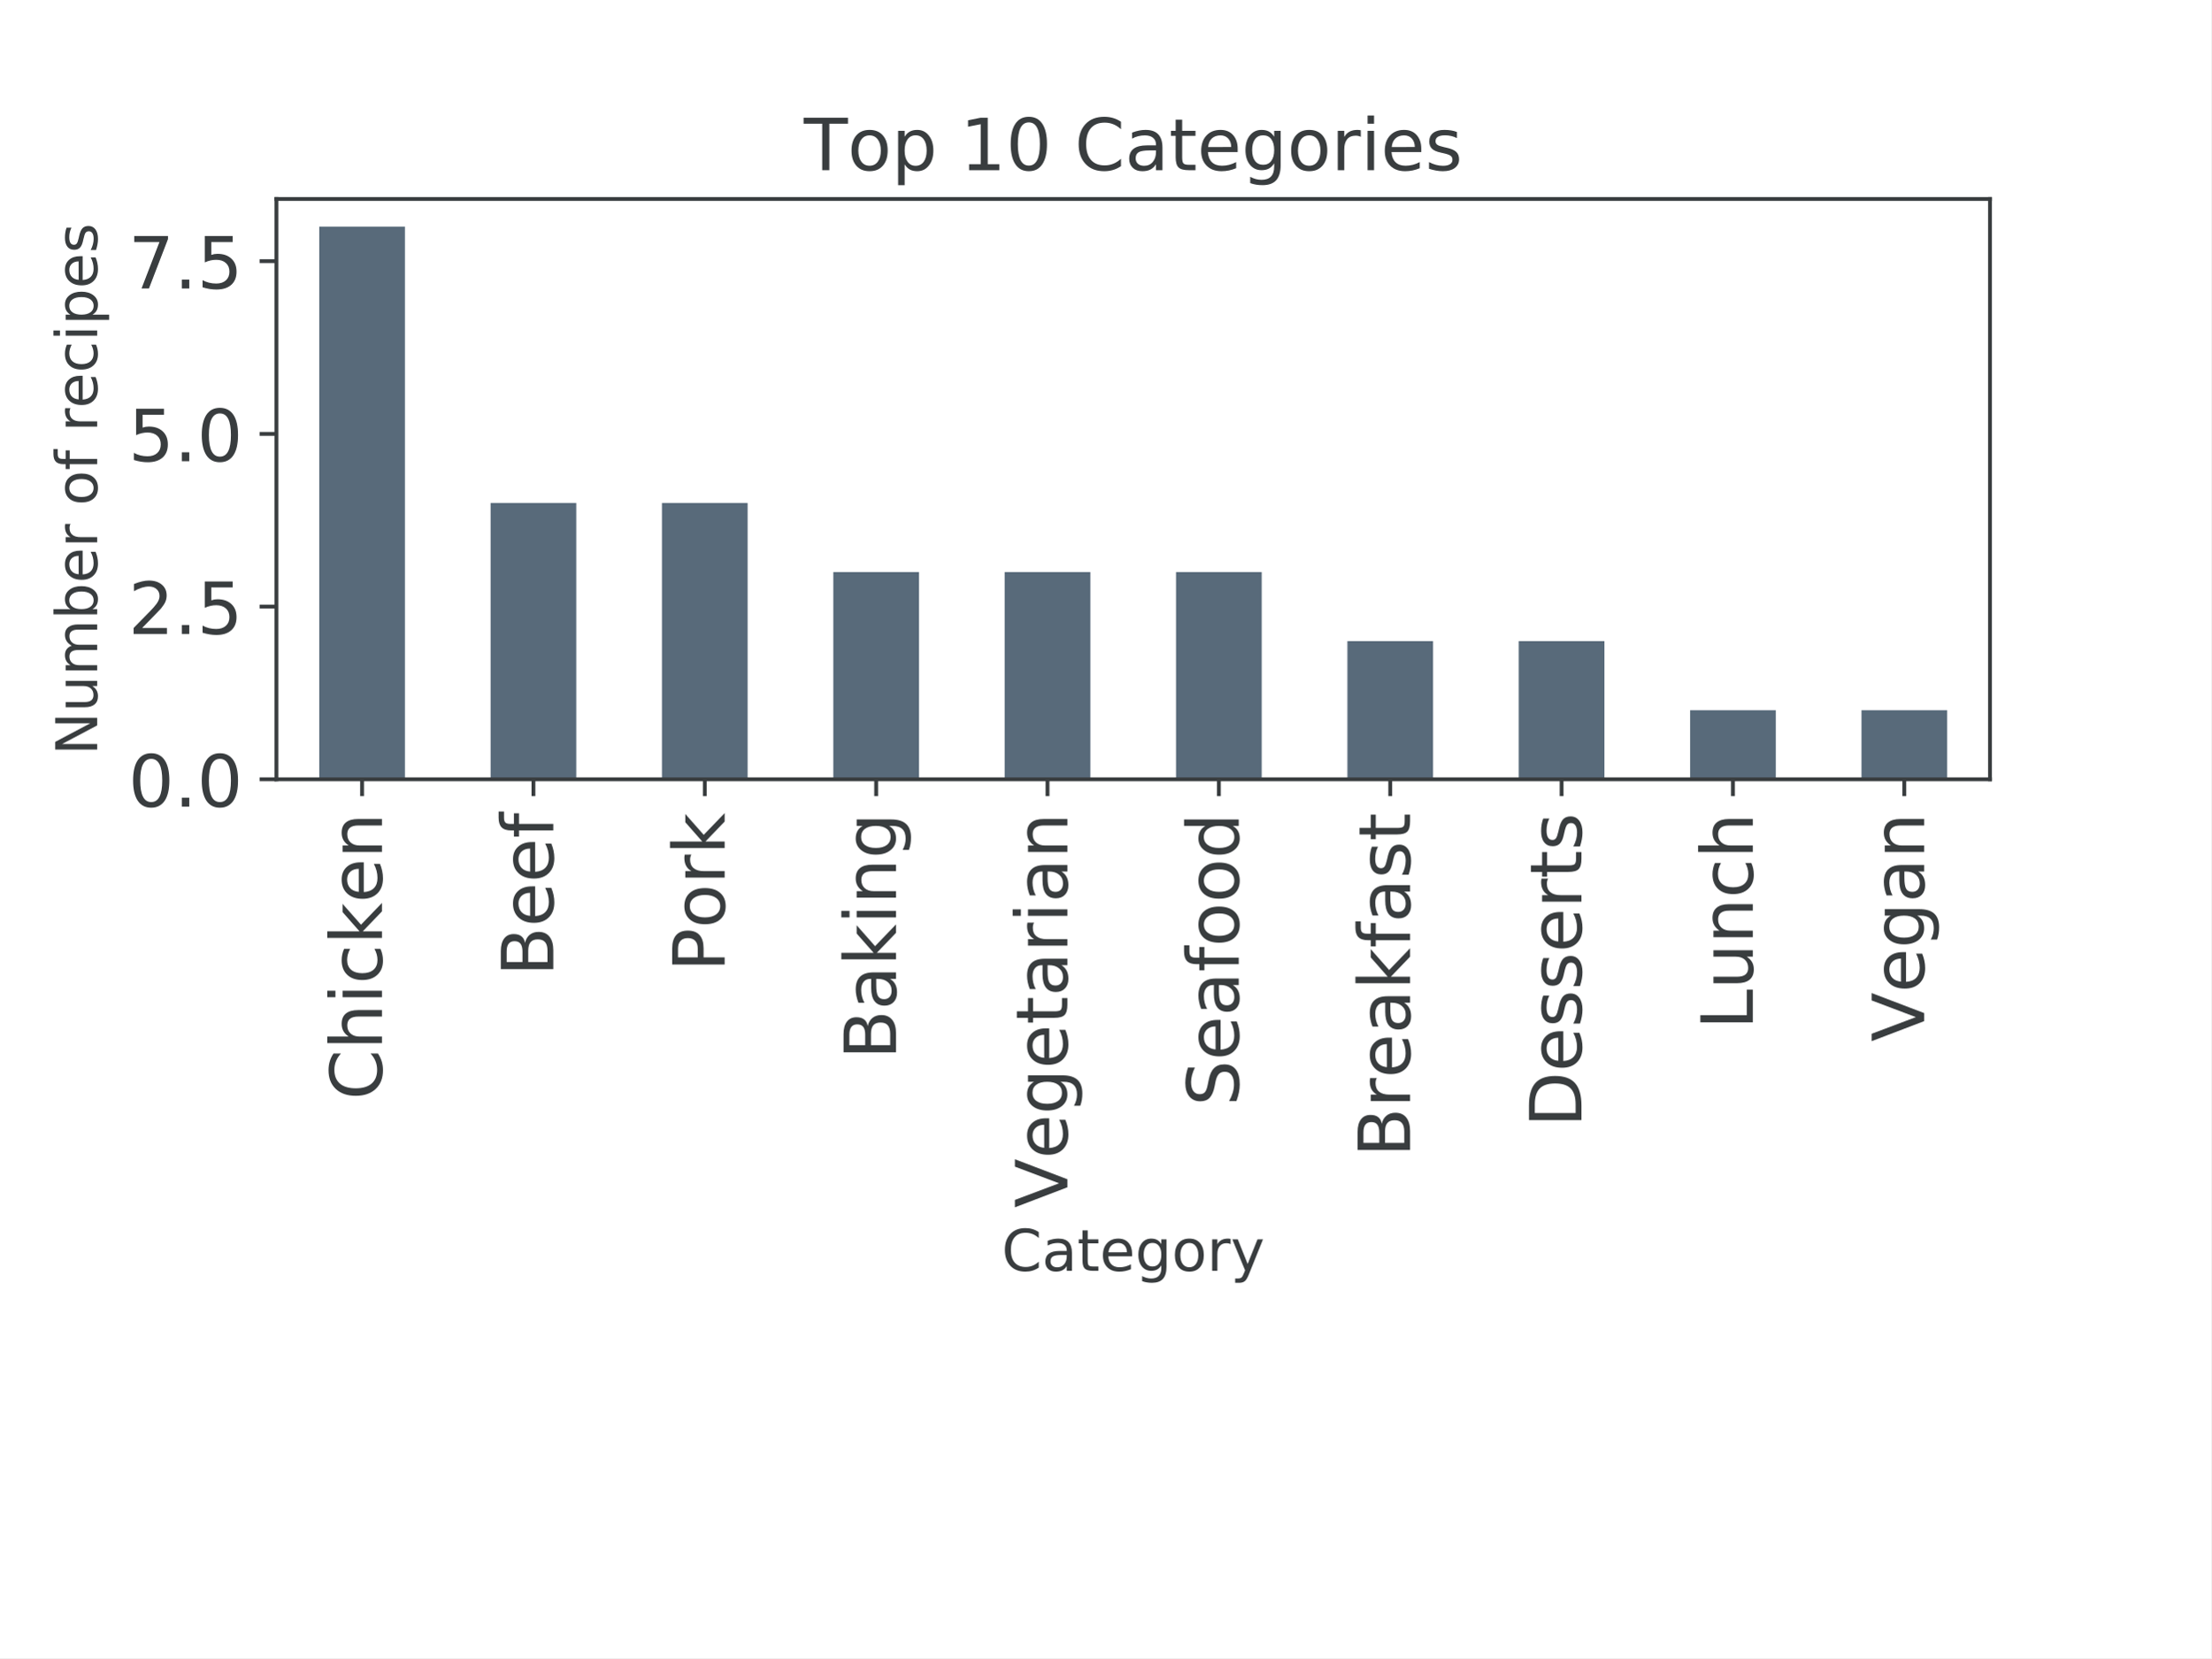
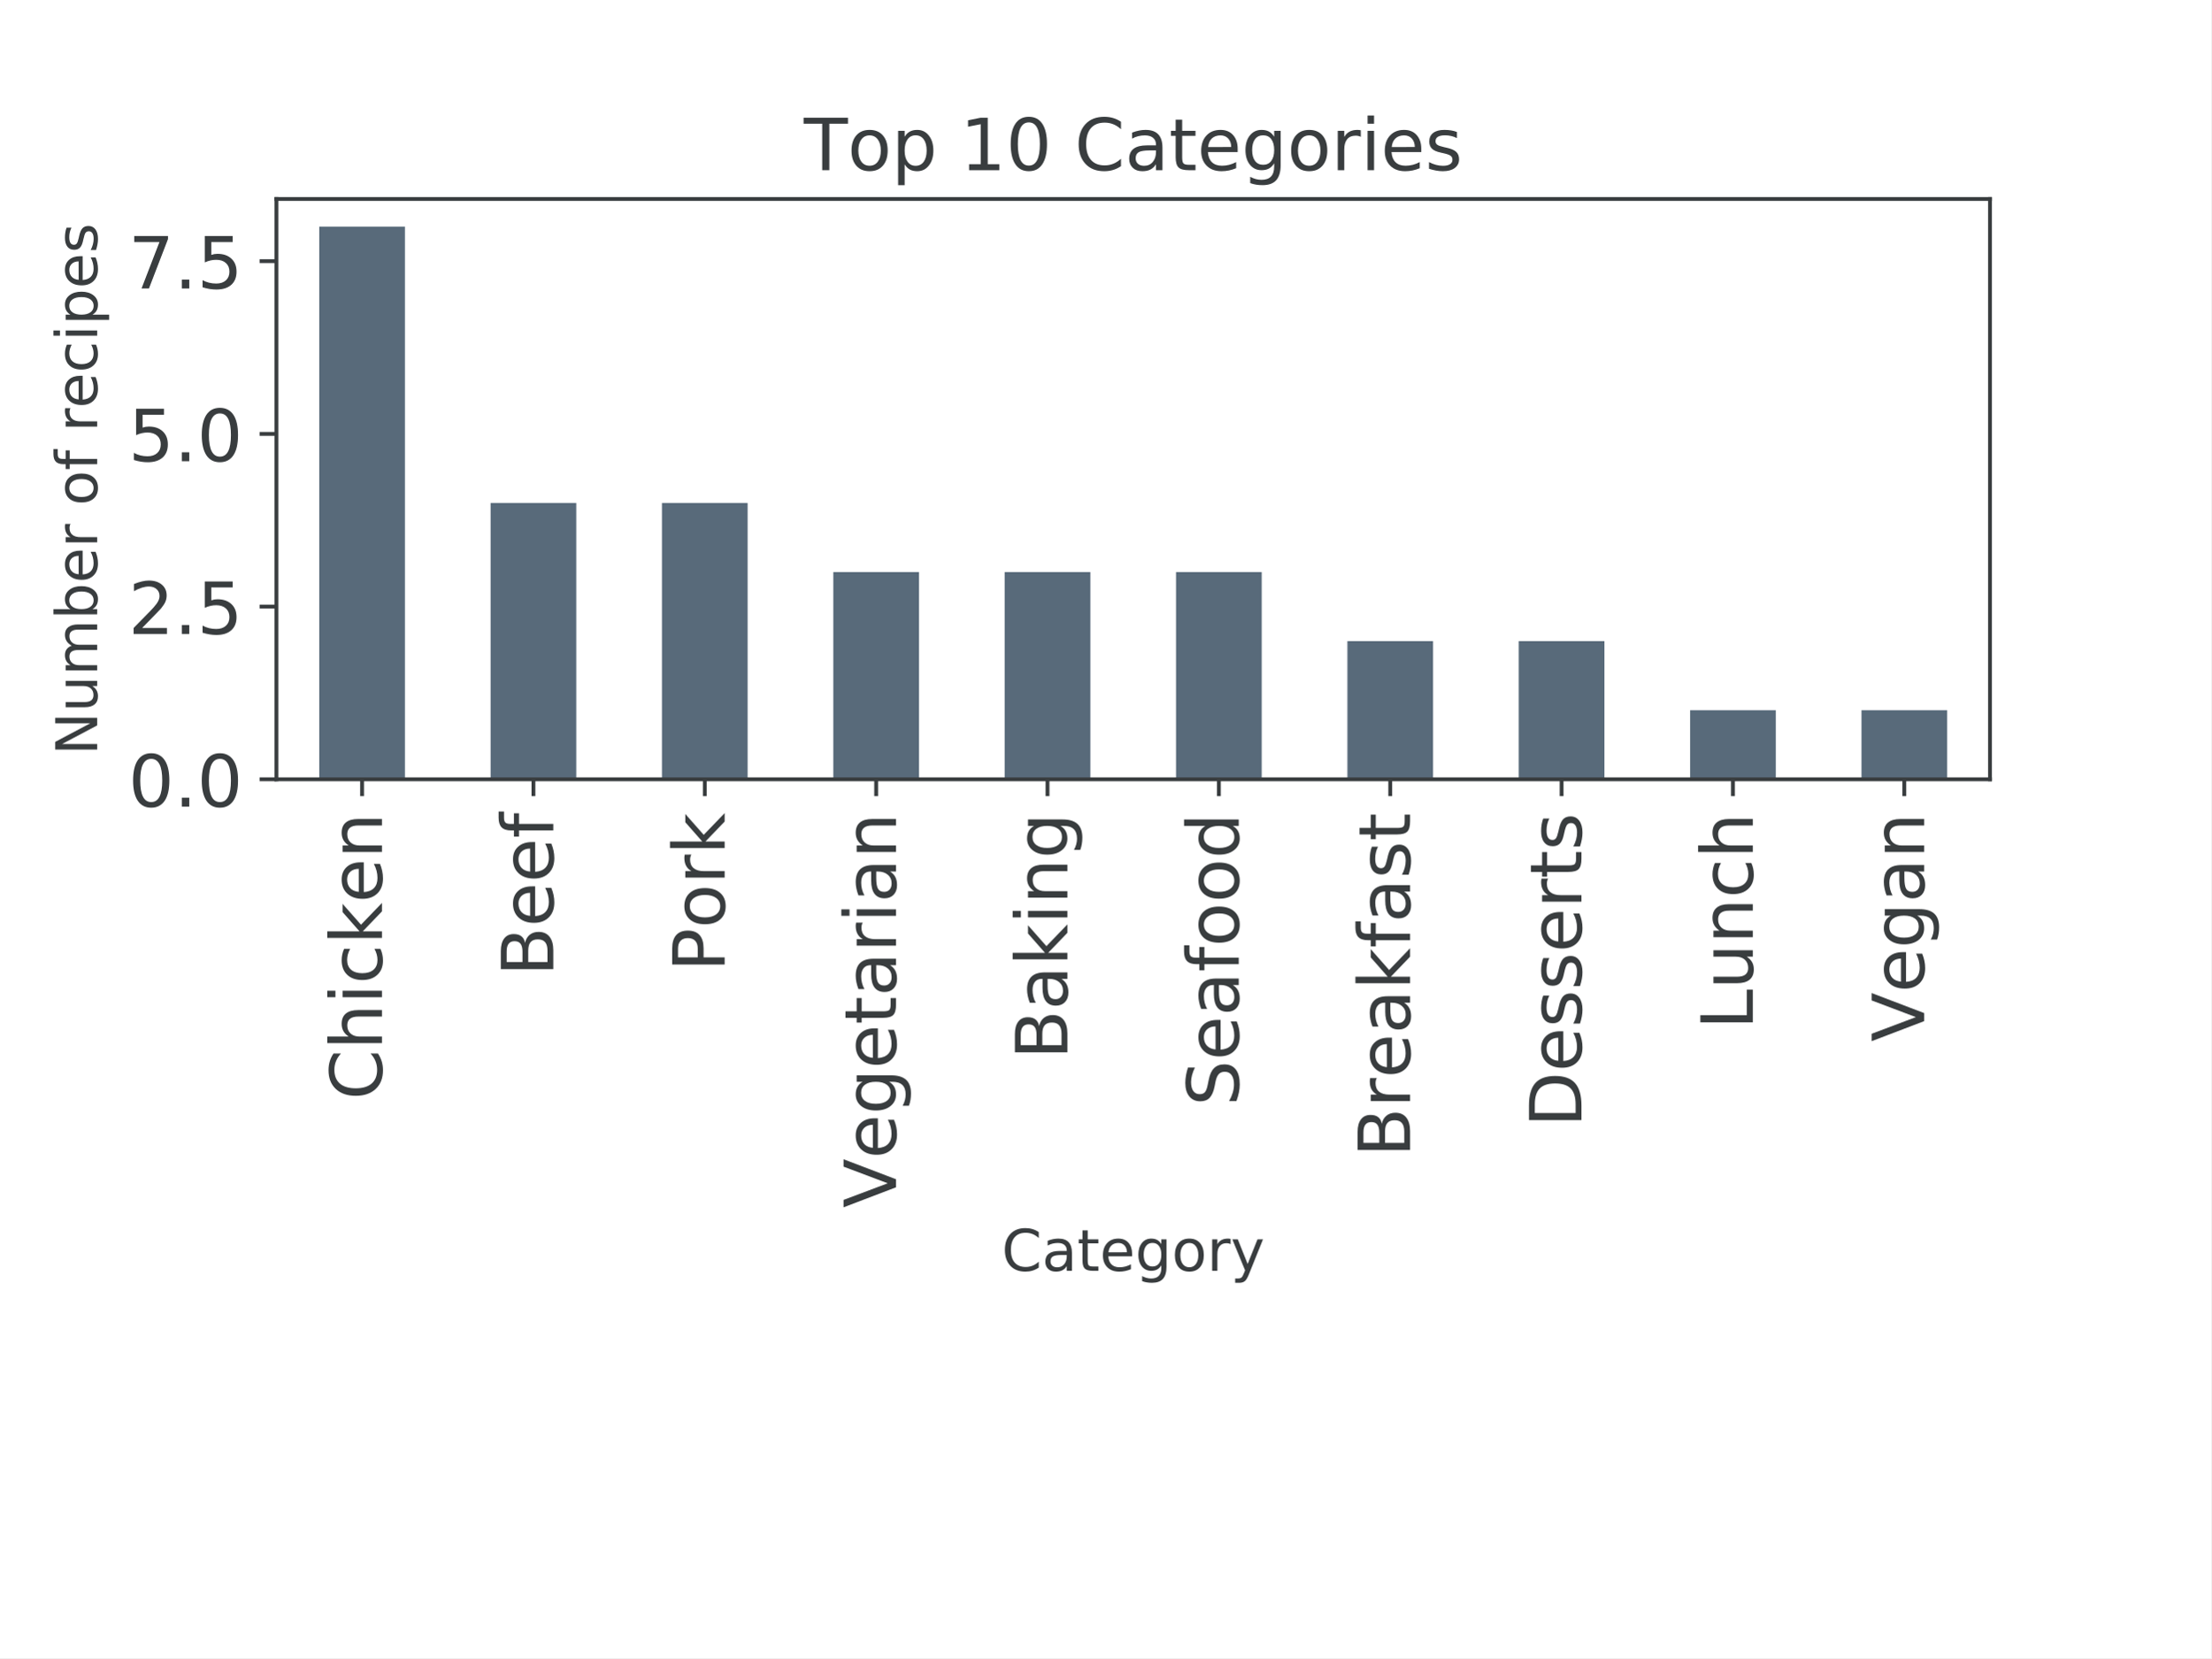
<svg xmlns="http://www.w3.org/2000/svg" xmlns:xlink="http://www.w3.org/1999/xlink" height="345.6pt" version="1.1" viewBox="0 0 460.8 345.6" width="460.8pt">
  <defs>
    <style type="text/css">
*{stroke-linecap:butt;stroke-linejoin:round;}
  </style>
  </defs>
  <g id="figure_1">
    <g id="patch_1">
      <path d="M 0 345.6  L 460.8 345.6  L 460.8 0  L 0 0  z " style="fill:#ffffff;" />
    </g>
    <g id="axes_1">
      <g id="patch_2">
        <path d="M 57.6 162.432  L 414.72 162.432  L 414.72 41.472  L 57.6 41.472  z " style="fill:#ffffff;" />
      </g>
      <g id="patch_3">
-         <path clip-path="url(#p213b41bb64)" d="M 66.528 162.432  L 84.384 162.432  L 84.384 47.232  L 66.528 47.232  z " style="fill:#586a7a;" />
+         <path clip-path="url(#p7f5b892077)" d="M 66.528 162.432  L 84.384 162.432  L 84.384 47.232  L 66.528 47.232  z " style="fill:#586a7a;" />
      </g>
      <g id="patch_4">
-         <path clip-path="url(#p213b41bb64)" d="M 102.24 162.432  L 120.096 162.432  L 120.096 104.832  L 102.24 104.832  z " style="fill:#586a7a;" />
+         <path clip-path="url(#p7f5b892077)" d="M 102.24 162.432  L 120.096 162.432  L 120.096 104.832  L 102.24 104.832  z " style="fill:#586a7a;" />
      </g>
      <g id="patch_5">
-         <path clip-path="url(#p213b41bb64)" d="M 137.952 162.432  L 155.808 162.432  L 155.808 104.832  L 137.952 104.832  z " style="fill:#586a7a;" />
+         <path clip-path="url(#p7f5b892077)" d="M 137.952 162.432  L 155.808 162.432  L 155.808 104.832  L 137.952 104.832  z " style="fill:#586a7a;" />
      </g>
      <g id="patch_6">
-         <path clip-path="url(#p213b41bb64)" d="M 173.664 162.432  L 191.52 162.432  L 191.52 119.232  L 173.664 119.232  z " style="fill:#586a7a;" />
+         <path clip-path="url(#p7f5b892077)" d="M 173.664 162.432  L 191.52 162.432  L 191.52 119.232  L 173.664 119.232  z " style="fill:#586a7a;" />
      </g>
      <g id="patch_7">
-         <path clip-path="url(#p213b41bb64)" d="M 209.376 162.432  L 227.232 162.432  L 227.232 119.232  L 209.376 119.232  z " style="fill:#586a7a;" />
+         <path clip-path="url(#p7f5b892077)" d="M 209.376 162.432  L 227.232 162.432  L 227.232 119.232  L 209.376 119.232  z " style="fill:#586a7a;" />
      </g>
      <g id="patch_8">
-         <path clip-path="url(#p213b41bb64)" d="M 245.088 162.432  L 262.944 162.432  L 262.944 119.232  L 245.088 119.232  z " style="fill:#586a7a;" />
+         <path clip-path="url(#p7f5b892077)" d="M 245.088 162.432  L 262.944 162.432  L 262.944 119.232  L 245.088 119.232  z " style="fill:#586a7a;" />
      </g>
      <g id="patch_9">
-         <path clip-path="url(#p213b41bb64)" d="M 280.8 162.432  L 298.656 162.432  L 298.656 133.632  L 280.8 133.632  z " style="fill:#586a7a;" />
+         <path clip-path="url(#p7f5b892077)" d="M 280.8 162.432  L 298.656 162.432  L 298.656 133.632  L 280.8 133.632  z " style="fill:#586a7a;" />
      </g>
      <g id="patch_10">
-         <path clip-path="url(#p213b41bb64)" d="M 316.512 162.432  L 334.368 162.432  L 334.368 133.632  L 316.512 133.632  z " style="fill:#586a7a;" />
+         <path clip-path="url(#p7f5b892077)" d="M 316.512 162.432  L 334.368 162.432  L 334.368 133.632  L 316.512 133.632  z " style="fill:#586a7a;" />
      </g>
      <g id="patch_11">
-         <path clip-path="url(#p213b41bb64)" d="M 352.224 162.432  L 370.08 162.432  L 370.08 148.032  L 352.224 148.032  z " style="fill:#586a7a;" />
+         <path clip-path="url(#p7f5b892077)" d="M 352.224 162.432  L 370.08 162.432  L 370.08 148.032  L 352.224 148.032  z " style="fill:#586a7a;" />
      </g>
      <g id="patch_12">
-         <path clip-path="url(#p213b41bb64)" d="M 387.936 162.432  L 405.792 162.432  L 405.792 148.032  L 387.936 148.032  z " style="fill:#586a7a;" />
+         <path clip-path="url(#p7f5b892077)" d="M 387.936 162.432  L 405.792 162.432  L 405.792 148.032  L 387.936 148.032  z " style="fill:#586a7a;" />
      </g>
      <g id="matplotlib.axis_1">
        <g id="xtick_1">
          <g id="line2d_1">
            <defs>
-               <path d="M 0 0  L 0 3.5  " id="m88925db646" style="stroke:#393d3f;stroke-width:0.8;" />
-             </defs>
-             <g>
-               <use style="fill:#393d3f;stroke:#393d3f;stroke-width:0.8;" x="75.456" xlink:href="#m88925db646" y="162.432" />
+               <path d="M 0 0  L 0 3.5  " id="md21e654e28" style="stroke:#393d3f;stroke-width:0.8;" />
+             </defs>
+             <g>
+               <use style="fill:#393d3f;stroke:#393d3f;stroke-width:0.8;" x="75.456" xlink:href="#md21e654e28" y="162.432" />
            </g>
          </g>
          <g id="text_1">
            <defs>
              <path d="M 64.406 67.281  L 64.406 56.891  Q 59.422 61.531 53.781 63.812  Q 48.141 66.109 41.797 66.109  Q 29.297 66.109 22.656 58.469  Q 16.016 50.828 16.016 36.375  Q 16.016 21.969 22.656 14.328  Q 29.297 6.688 41.797 6.688  Q 48.141 6.688 53.781 8.984  Q 59.422 11.281 64.406 15.922  L 64.406 5.609  Q 59.234 2.094 53.438 0.328  Q 47.656 -1.422 41.219 -1.422  Q 24.656 -1.422 15.125 8.703  Q 5.609 18.844 5.609 36.375  Q 5.609 53.953 15.125 64.078  Q 24.656 74.219 41.219 74.219  Q 47.75 74.219 53.531 72.484  Q 59.328 70.75 64.406 67.281  z " id="DejaVuSans-67" />
              <path d="M 54.891 33.016  L 54.891 0  L 45.906 0  L 45.906 32.719  Q 45.906 40.484 42.875 44.328  Q 39.844 48.188 33.797 48.188  Q 26.516 48.188 22.312 43.547  Q 18.109 38.922 18.109 30.906  L 18.109 0  L 9.078 0  L 9.078 75.984  L 18.109 75.984  L 18.109 46.188  Q 21.344 51.125 25.703 53.562  Q 30.078 56 35.797 56  Q 45.219 56 50.047 50.172  Q 54.891 44.344 54.891 33.016  z " id="DejaVuSans-104" />
              <path d="M 9.422 54.688  L 18.406 54.688  L 18.406 0  L 9.422 0  z M 9.422 75.984  L 18.406 75.984  L 18.406 64.594  L 9.422 64.594  z " id="DejaVuSans-105" />
              <path d="M 48.781 52.594  L 48.781 44.188  Q 44.969 46.297 41.141 47.344  Q 37.312 48.391 33.406 48.391  Q 24.656 48.391 19.812 42.844  Q 14.984 37.312 14.984 27.297  Q 14.984 17.281 19.812 11.734  Q 24.656 6.203 33.406 6.203  Q 37.312 6.203 41.141 7.25  Q 44.969 8.297 48.781 10.406  L 48.781 2.094  Q 45.016 0.344 40.984 -0.531  Q 36.969 -1.422 32.422 -1.422  Q 20.062 -1.422 12.781 6.344  Q 5.516 14.109 5.516 27.297  Q 5.516 40.672 12.859 48.328  Q 20.219 56 33.016 56  Q 37.156 56 41.109 55.141  Q 45.062 54.297 48.781 52.594  z " id="DejaVuSans-99" />
              <path d="M 9.078 75.984  L 18.109 75.984  L 18.109 31.109  L 44.922 54.688  L 56.391 54.688  L 27.391 29.109  L 57.625 0  L 45.906 0  L 18.109 26.703  L 18.109 0  L 9.078 0  z " id="DejaVuSans-107" />
              <path d="M 56.203 29.594  L 56.203 25.203  L 14.891 25.203  Q 15.484 15.922 20.484 11.062  Q 25.484 6.203 34.422 6.203  Q 39.594 6.203 44.453 7.469  Q 49.312 8.734 54.109 11.281  L 54.109 2.781  Q 49.266 0.734 44.188 -0.344  Q 39.109 -1.422 33.891 -1.422  Q 20.797 -1.422 13.156 6.188  Q 5.516 13.812 5.516 26.812  Q 5.516 40.234 12.766 48.109  Q 20.016 56 32.328 56  Q 43.359 56 49.781 48.891  Q 56.203 41.797 56.203 29.594  z M 47.219 32.234  Q 47.125 39.594 43.094 43.984  Q 39.062 48.391 32.422 48.391  Q 24.906 48.391 20.391 44.141  Q 15.875 39.891 15.188 32.172  z " id="DejaVuSans-101" />
              <path d="M 54.891 33.016  L 54.891 0  L 45.906 0  L 45.906 32.719  Q 45.906 40.484 42.875 44.328  Q 39.844 48.188 33.797 48.188  Q 26.516 48.188 22.312 43.547  Q 18.109 38.922 18.109 30.906  L 18.109 0  L 9.078 0  L 9.078 54.688  L 18.109 54.688  L 18.109 46.188  Q 21.344 51.125 25.703 53.562  Q 30.078 56 35.797 56  Q 45.219 56 50.047 50.172  Q 54.891 44.344 54.891 33.016  z " id="DejaVuSans-110" />
            </defs>
            <g style="fill:#393d3f;" transform="translate(79.59506 229.2422)rotate(-90)scale(0.15 -0.15)">
              <use xlink:href="#DejaVuSans-67" />
              <use x="69.824" xlink:href="#DejaVuSans-104" />
              <use x="133.203" xlink:href="#DejaVuSans-105" />
              <use x="160.986" xlink:href="#DejaVuSans-99" />
              <use x="215.967" xlink:href="#DejaVuSans-107" />
              <use x="273.83" xlink:href="#DejaVuSans-101" />
              <use x="335.354" xlink:href="#DejaVuSans-110" />
            </g>
          </g>
        </g>
        <g id="xtick_2">
          <g id="line2d_2">
            <g>
-               <use style="fill:#393d3f;stroke:#393d3f;stroke-width:0.8;" x="111.168" xlink:href="#m88925db646" y="162.432" />
+               <use style="fill:#393d3f;stroke:#393d3f;stroke-width:0.8;" x="111.168" xlink:href="#md21e654e28" y="162.432" />
            </g>
          </g>
          <g id="text_2">
            <defs>
              <path d="M 19.672 34.812  L 19.672 8.109  L 35.5 8.109  Q 43.453 8.109 47.281 11.406  Q 51.125 14.703 51.125 21.484  Q 51.125 28.328 47.281 31.562  Q 43.453 34.812 35.5 34.812  z M 19.672 64.797  L 19.672 42.828  L 34.281 42.828  Q 41.5 42.828 45.031 45.531  Q 48.578 48.25 48.578 53.812  Q 48.578 59.328 45.031 62.062  Q 41.5 64.797 34.281 64.797  z M 9.812 72.906  L 35.016 72.906  Q 46.297 72.906 52.391 68.219  Q 58.5 63.531 58.5 54.891  Q 58.5 48.188 55.375 44.234  Q 52.25 40.281 46.188 39.312  Q 53.469 37.75 57.5 32.781  Q 61.531 27.828 61.531 20.406  Q 61.531 10.641 54.891 5.312  Q 48.25 0 35.984 0  L 9.812 0  z " id="DejaVuSans-66" />
              <path d="M 37.109 75.984  L 37.109 68.5  L 28.516 68.5  Q 23.688 68.5 21.797 66.547  Q 19.922 64.594 19.922 59.516  L 19.922 54.688  L 34.719 54.688  L 34.719 47.703  L 19.922 47.703  L 19.922 0  L 10.891 0  L 10.891 47.703  L 2.297 47.703  L 2.297 54.688  L 10.891 54.688  L 10.891 58.5  Q 10.891 67.625 15.141 71.797  Q 19.391 75.984 28.609 75.984  z " id="DejaVuSans-102" />
            </defs>
            <g style="fill:#393d3f;" transform="translate(115.3071 203.4632)rotate(-90)scale(0.15 -0.15)">
              <use xlink:href="#DejaVuSans-66" />
              <use x="68.604" xlink:href="#DejaVuSans-101" />
              <use x="130.127" xlink:href="#DejaVuSans-101" />
              <use x="191.65" xlink:href="#DejaVuSans-102" />
            </g>
          </g>
        </g>
        <g id="xtick_3">
          <g id="line2d_3">
            <g>
-               <use style="fill:#393d3f;stroke:#393d3f;stroke-width:0.8;" x="146.88" xlink:href="#m88925db646" y="162.432" />
+               <use style="fill:#393d3f;stroke:#393d3f;stroke-width:0.8;" x="146.88" xlink:href="#md21e654e28" y="162.432" />
            </g>
          </g>
          <g id="text_3">
            <defs>
              <path d="M 19.672 64.797  L 19.672 37.406  L 32.078 37.406  Q 38.969 37.406 42.719 40.969  Q 46.484 44.531 46.484 51.125  Q 46.484 57.672 42.719 61.234  Q 38.969 64.797 32.078 64.797  z M 9.812 72.906  L 32.078 72.906  Q 44.344 72.906 50.609 67.359  Q 56.891 61.812 56.891 51.125  Q 56.891 40.328 50.609 34.812  Q 44.344 29.297 32.078 29.297  L 19.672 29.297  L 19.672 0  L 9.812 0  z " id="DejaVuSans-80" />
              <path d="M 30.609 48.391  Q 23.391 48.391 19.188 42.75  Q 14.984 37.109 14.984 27.297  Q 14.984 17.484 19.156 11.844  Q 23.344 6.203 30.609 6.203  Q 37.797 6.203 41.984 11.859  Q 46.188 17.531 46.188 27.297  Q 46.188 37.016 41.984 42.703  Q 37.797 48.391 30.609 48.391  z M 30.609 56  Q 42.328 56 49.016 48.375  Q 55.719 40.766 55.719 27.297  Q 55.719 13.875 49.016 6.219  Q 42.328 -1.422 30.609 -1.422  Q 18.844 -1.422 12.172 6.219  Q 5.516 13.875 5.516 27.297  Q 5.516 40.766 12.172 48.375  Q 18.844 56 30.609 56  z " id="DejaVuSans-111" />
              <path d="M 41.109 46.297  Q 39.594 47.172 37.812 47.578  Q 36.031 48 33.891 48  Q 26.266 48 22.188 43.047  Q 18.109 38.094 18.109 28.812  L 18.109 0  L 9.078 0  L 9.078 54.688  L 18.109 54.688  L 18.109 46.188  Q 20.953 51.172 25.484 53.578  Q 30.031 56 36.531 56  Q 37.453 56 38.578 55.875  Q 39.703 55.766 41.062 55.516  z " id="DejaVuSans-114" />
            </defs>
            <g style="fill:#393d3f;" transform="translate(151.0191 202.5)rotate(-90)scale(0.15 -0.15)">
              <use xlink:href="#DejaVuSans-80" />
              <use x="60.256" xlink:href="#DejaVuSans-111" />
              <use x="121.438" xlink:href="#DejaVuSans-114" />
              <use x="162.551" xlink:href="#DejaVuSans-107" />
            </g>
          </g>
        </g>
        <g id="xtick_4">
          <g id="line2d_4">
            <g>
-               <use style="fill:#393d3f;stroke:#393d3f;stroke-width:0.8;" x="182.592" xlink:href="#m88925db646" y="162.432" />
+               <use style="fill:#393d3f;stroke:#393d3f;stroke-width:0.8;" x="182.592" xlink:href="#md21e654e28" y="162.432" />
            </g>
          </g>
          <g id="text_4">
            <defs>
+               <path d="M 28.609 0  L 0.781 72.906  L 11.078 72.906  L 34.188 11.531  L 57.328 72.906  L 67.578 72.906  L 39.797 0  z " id="DejaVuSans-86" />
+               <path d="M 45.406 27.984  Q 45.406 37.75 41.375 43.109  Q 37.359 48.484 30.078 48.484  Q 22.859 48.484 18.828 43.109  Q 14.797 37.75 14.797 27.984  Q 14.797 18.266 18.828 12.891  Q 22.859 7.516 30.078 7.516  Q 37.359 7.516 41.375 12.891  Q 45.406 18.266 45.406 27.984  z M 54.391 6.781  Q 54.391 -7.172 48.188 -13.984  Q 42 -20.797 29.203 -20.797  Q 24.469 -20.797 20.266 -20.094  Q 16.062 -19.391 12.109 -17.922  L 12.109 -9.188  Q 16.062 -11.328 19.922 -12.344  Q 23.781 -13.375 27.781 -13.375  Q 36.625 -13.375 41.016 -8.766  Q 45.406 -4.156 45.406 5.172  L 45.406 9.625  Q 42.625 4.781 38.281 2.391  Q 33.938 0 27.875 0  Q 17.828 0 11.672 7.656  Q 5.516 15.328 5.516 27.984  Q 5.516 40.672 11.672 48.328  Q 17.828 56 27.875 56  Q 33.938 56 38.281 53.609  Q 42.625 51.219 45.406 46.391  L 45.406 54.688  L 54.391 54.688  z " id="DejaVuSans-103" />
+               <path d="M 18.312 70.219  L 18.312 54.688  L 36.812 54.688  L 36.812 47.703  L 18.312 47.703  L 18.312 18.016  Q 18.312 11.328 20.141 9.422  Q 21.969 7.516 27.594 7.516  L 36.812 7.516  L 36.812 0  L 27.594 0  Q 17.188 0 13.234 3.875  Q 9.281 7.766 9.281 18.016  L 9.281 47.703  L 2.688 47.703  L 2.688 54.688  L 9.281 54.688  L 9.281 70.219  z " id="DejaVuSans-116" />
              <path d="M 34.281 27.484  Q 23.391 27.484 19.188 25  Q 14.984 22.516 14.984 16.5  Q 14.984 11.719 18.141 8.906  Q 21.297 6.109 26.703 6.109  Q 34.188 6.109 38.703 11.406  Q 43.219 16.703 43.219 25.484  L 43.219 27.484  z M 52.203 31.203  L 52.203 0  L 43.219 0  L 43.219 8.297  Q 40.141 3.328 35.547 0.953  Q 30.953 -1.422 24.312 -1.422  Q 15.922 -1.422 10.953 3.297  Q 6 8.016 6 15.922  Q 6 25.141 12.172 29.828  Q 18.359 34.516 30.609 34.516  L 43.219 34.516  L 43.219 35.406  Q 43.219 41.609 39.141 45  Q 35.062 48.391 27.688 48.391  Q 23 48.391 18.547 47.266  Q 14.109 46.141 10.016 43.891  L 10.016 52.203  Q 14.938 54.109 19.578 55.047  Q 24.219 56 28.609 56  Q 40.484 56 46.344 49.844  Q 52.203 43.703 52.203 31.203  z " id="DejaVuSans-97" />
-               <path d="M 45.406 27.984  Q 45.406 37.75 41.375 43.109  Q 37.359 48.484 30.078 48.484  Q 22.859 48.484 18.828 43.109  Q 14.797 37.75 14.797 27.984  Q 14.797 18.266 18.828 12.891  Q 22.859 7.516 30.078 7.516  Q 37.359 7.516 41.375 12.891  Q 45.406 18.266 45.406 27.984  z M 54.391 6.781  Q 54.391 -7.172 48.188 -13.984  Q 42 -20.797 29.203 -20.797  Q 24.469 -20.797 20.266 -20.094  Q 16.062 -19.391 12.109 -17.922  L 12.109 -9.188  Q 16.062 -11.328 19.922 -12.344  Q 23.781 -13.375 27.781 -13.375  Q 36.625 -13.375 41.016 -8.766  Q 45.406 -4.156 45.406 5.172  L 45.406 9.625  Q 42.625 4.781 38.281 2.391  Q 33.938 0 27.875 0  Q 17.828 0 11.672 7.656  Q 5.516 15.328 5.516 27.984  Q 5.516 40.672 11.672 48.328  Q 17.828 56 27.875 56  Q 33.938 56 38.281 53.609  Q 42.625 51.219 45.406 46.391  L 45.406 54.688  L 54.391 54.688  z " id="DejaVuSans-103" />
-             </defs>
-             <g style="fill:#393d3f;" transform="translate(186.7311 220.7976)rotate(-90)scale(0.15 -0.15)">
-               <use xlink:href="#DejaVuSans-66" />
-               <use x="68.604" xlink:href="#DejaVuSans-97" />
-               <use x="129.883" xlink:href="#DejaVuSans-107" />
-               <use x="187.793" xlink:href="#DejaVuSans-105" />
-               <use x="215.576" xlink:href="#DejaVuSans-110" />
-               <use x="278.955" xlink:href="#DejaVuSans-103" />
-             </g>
-           </g>
-         </g>
-         <g id="xtick_5">
-           <g id="line2d_5">
-             <g>
-               <use style="fill:#393d3f;stroke:#393d3f;stroke-width:0.8;" x="218.304" xlink:href="#m88925db646" y="162.432" />
-             </g>
-           </g>
-           <g id="text_5">
-             <defs>
-               <path d="M 28.609 0  L 0.781 72.906  L 11.078 72.906  L 34.188 11.531  L 57.328 72.906  L 67.578 72.906  L 39.797 0  z " id="DejaVuSans-86" />
-               <path d="M 18.312 70.219  L 18.312 54.688  L 36.812 54.688  L 36.812 47.703  L 18.312 47.703  L 18.312 18.016  Q 18.312 11.328 20.141 9.422  Q 21.969 7.516 27.594 7.516  L 36.812 7.516  L 36.812 0  L 27.594 0  Q 17.188 0 13.234 3.875  Q 9.281 7.766 9.281 18.016  L 9.281 47.703  L 2.688 47.703  L 2.688 54.688  L 9.281 54.688  L 9.281 70.219  z " id="DejaVuSans-116" />
-             </defs>
-             <g style="fill:#393d3f;" transform="translate(222.4431 251.7632)rotate(-90)scale(0.15 -0.15)">
+             </defs>
+             <g style="fill:#393d3f;" transform="translate(186.7311 251.7632)rotate(-90)scale(0.15 -0.15)">
              <use xlink:href="#DejaVuSans-86" />
              <use x="68.299" xlink:href="#DejaVuSans-101" />
              <use x="129.822" xlink:href="#DejaVuSans-103" />
              <use x="193.299" xlink:href="#DejaVuSans-101" />
              <use x="254.822" xlink:href="#DejaVuSans-116" />
              <use x="294.031" xlink:href="#DejaVuSans-97" />
              <use x="355.311" xlink:href="#DejaVuSans-114" />
              <use x="396.424" xlink:href="#DejaVuSans-105" />
              <use x="424.207" xlink:href="#DejaVuSans-97" />
              <use x="485.486" xlink:href="#DejaVuSans-110" />
            </g>
          </g>
        </g>
+         <g id="xtick_5">
+           <g id="line2d_5">
+             <g>
+               <use style="fill:#393d3f;stroke:#393d3f;stroke-width:0.8;" x="218.304" xlink:href="#md21e654e28" y="162.432" />
+             </g>
+           </g>
+           <g id="text_5">
+             <g style="fill:#393d3f;" transform="translate(222.4431 220.7976)rotate(-90)scale(0.15 -0.15)">
+               <use xlink:href="#DejaVuSans-66" />
+               <use x="68.604" xlink:href="#DejaVuSans-97" />
+               <use x="129.883" xlink:href="#DejaVuSans-107" />
+               <use x="187.793" xlink:href="#DejaVuSans-105" />
+               <use x="215.576" xlink:href="#DejaVuSans-110" />
+               <use x="278.955" xlink:href="#DejaVuSans-103" />
+             </g>
+           </g>
+         </g>
        <g id="xtick_6">
          <g id="line2d_6">
            <g>
-               <use style="fill:#393d3f;stroke:#393d3f;stroke-width:0.8;" x="254.016" xlink:href="#m88925db646" y="162.432" />
+               <use style="fill:#393d3f;stroke:#393d3f;stroke-width:0.8;" x="254.016" xlink:href="#md21e654e28" y="162.432" />
            </g>
          </g>
          <g id="text_6">
            <defs>
              <path d="M 53.516 70.516  L 53.516 60.891  Q 47.906 63.578 42.922 64.891  Q 37.938 66.219 33.297 66.219  Q 25.25 66.219 20.875 63.094  Q 16.5 59.969 16.5 54.203  Q 16.5 49.359 19.406 46.891  Q 22.312 44.438 30.422 42.922  L 36.375 41.703  Q 47.406 39.594 52.656 34.297  Q 57.906 29 57.906 20.125  Q 57.906 9.516 50.797 4.047  Q 43.703 -1.422 29.984 -1.422  Q 24.812 -1.422 18.969 -0.25  Q 13.141 0.922 6.891 3.219  L 6.891 13.375  Q 12.891 10.016 18.656 8.297  Q 24.422 6.594 29.984 6.594  Q 38.422 6.594 43.016 9.906  Q 47.609 13.234 47.609 19.391  Q 47.609 24.75 44.312 27.781  Q 41.016 30.812 33.5 32.328  L 27.484 33.5  Q 16.453 35.688 11.516 40.375  Q 6.594 45.062 6.594 53.422  Q 6.594 63.094 13.406 68.656  Q 20.219 74.219 32.172 74.219  Q 37.312 74.219 42.625 73.281  Q 47.953 72.359 53.516 70.516  z " id="DejaVuSans-83" />
              <path d="M 45.406 46.391  L 45.406 75.984  L 54.391 75.984  L 54.391 0  L 45.406 0  L 45.406 8.203  Q 42.578 3.328 38.25 0.953  Q 33.938 -1.422 27.875 -1.422  Q 17.969 -1.422 11.734 6.484  Q 5.516 14.406 5.516 27.297  Q 5.516 40.188 11.734 48.094  Q 17.969 56 27.875 56  Q 33.938 56 38.25 53.625  Q 42.578 51.266 45.406 46.391  z M 14.797 27.297  Q 14.797 17.391 18.875 11.75  Q 22.953 6.109 30.078 6.109  Q 37.203 6.109 41.297 11.75  Q 45.406 17.391 45.406 27.297  Q 45.406 37.203 41.297 42.844  Q 37.203 48.484 30.078 48.484  Q 22.953 48.484 18.875 42.844  Q 14.797 37.203 14.797 27.297  z " id="DejaVuSans-100" />
            </defs>
            <g style="fill:#393d3f;" transform="translate(258.1551 230.5359)rotate(-90)scale(0.15 -0.15)">
              <use xlink:href="#DejaVuSans-83" />
              <use x="63.477" xlink:href="#DejaVuSans-101" />
              <use x="125" xlink:href="#DejaVuSans-97" />
              <use x="186.279" xlink:href="#DejaVuSans-102" />
              <use x="221.484" xlink:href="#DejaVuSans-111" />
              <use x="282.666" xlink:href="#DejaVuSans-111" />
              <use x="343.848" xlink:href="#DejaVuSans-100" />
            </g>
          </g>
        </g>
        <g id="xtick_7">
          <g id="line2d_7">
            <g>
-               <use style="fill:#393d3f;stroke:#393d3f;stroke-width:0.8;" x="289.728" xlink:href="#m88925db646" y="162.432" />
+               <use style="fill:#393d3f;stroke:#393d3f;stroke-width:0.8;" x="289.728" xlink:href="#md21e654e28" y="162.432" />
            </g>
          </g>
          <g id="text_7">
            <defs>
              <path d="M 44.281 53.078  L 44.281 44.578  Q 40.484 46.531 36.375 47.5  Q 32.281 48.484 27.875 48.484  Q 21.188 48.484 17.844 46.438  Q 14.5 44.391 14.5 40.281  Q 14.5 37.156 16.891 35.375  Q 19.281 33.594 26.516 31.984  L 29.594 31.297  Q 39.156 29.25 43.188 25.516  Q 47.219 21.781 47.219 15.094  Q 47.219 7.469 41.188 3.016  Q 35.156 -1.422 24.609 -1.422  Q 20.219 -1.422 15.453 -0.562  Q 10.688 0.297 5.422 2  L 5.422 11.281  Q 10.406 8.688 15.234 7.391  Q 20.062 6.109 24.812 6.109  Q 31.156 6.109 34.562 8.281  Q 37.984 10.453 37.984 14.406  Q 37.984 18.062 35.516 20.016  Q 33.062 21.969 24.703 23.781  L 21.578 24.516  Q 13.234 26.266 9.516 29.906  Q 5.812 33.547 5.812 39.891  Q 5.812 47.609 11.281 51.797  Q 16.75 56 26.812 56  Q 31.781 56 36.172 55.266  Q 40.578 54.547 44.281 53.078  z " id="DejaVuSans-115" />
            </defs>
            <g style="fill:#393d3f;" transform="translate(293.8671 241.1601)rotate(-90)scale(0.15 -0.15)">
              <use xlink:href="#DejaVuSans-66" />
              <use x="68.604" xlink:href="#DejaVuSans-114" />
              <use x="109.686" xlink:href="#DejaVuSans-101" />
              <use x="171.209" xlink:href="#DejaVuSans-97" />
              <use x="232.488" xlink:href="#DejaVuSans-107" />
              <use x="290.398" xlink:href="#DejaVuSans-102" />
              <use x="325.604" xlink:href="#DejaVuSans-97" />
              <use x="386.883" xlink:href="#DejaVuSans-115" />
              <use x="438.982" xlink:href="#DejaVuSans-116" />
            </g>
          </g>
        </g>
        <g id="xtick_8">
          <g id="line2d_8">
            <g>
-               <use style="fill:#393d3f;stroke:#393d3f;stroke-width:0.8;" x="325.44" xlink:href="#m88925db646" y="162.432" />
+               <use style="fill:#393d3f;stroke:#393d3f;stroke-width:0.8;" x="325.44" xlink:href="#md21e654e28" y="162.432" />
            </g>
          </g>
          <g id="text_8">
            <defs>
              <path d="M 19.672 64.797  L 19.672 8.109  L 31.594 8.109  Q 46.688 8.109 53.688 14.938  Q 60.688 21.781 60.688 36.531  Q 60.688 51.172 53.688 57.984  Q 46.688 64.797 31.594 64.797  z M 9.812 72.906  L 30.078 72.906  Q 51.266 72.906 61.172 64.094  Q 71.094 55.281 71.094 36.531  Q 71.094 17.672 61.125 8.828  Q 51.172 0 30.078 0  L 9.812 0  z " id="DejaVuSans-68" />
            </defs>
            <g style="fill:#393d3f;" transform="translate(329.5791 234.9304)rotate(-90)scale(0.15 -0.15)">
              <use xlink:href="#DejaVuSans-68" />
              <use x="77.002" xlink:href="#DejaVuSans-101" />
              <use x="138.525" xlink:href="#DejaVuSans-115" />
              <use x="190.625" xlink:href="#DejaVuSans-115" />
              <use x="242.725" xlink:href="#DejaVuSans-101" />
              <use x="304.248" xlink:href="#DejaVuSans-114" />
              <use x="345.361" xlink:href="#DejaVuSans-116" />
              <use x="384.57" xlink:href="#DejaVuSans-115" />
            </g>
          </g>
        </g>
        <g id="xtick_9">
          <g id="line2d_9">
            <g>
-               <use style="fill:#393d3f;stroke:#393d3f;stroke-width:0.8;" x="361.152" xlink:href="#m88925db646" y="162.432" />
+               <use style="fill:#393d3f;stroke:#393d3f;stroke-width:0.8;" x="361.152" xlink:href="#md21e654e28" y="162.432" />
            </g>
          </g>
          <g id="text_9">
            <defs>
              <path d="M 9.812 72.906  L 19.672 72.906  L 19.672 8.297  L 55.172 8.297  L 55.172 0  L 9.812 0  z " id="DejaVuSans-76" />
              <path d="M 8.5 21.578  L 8.5 54.688  L 17.484 54.688  L 17.484 21.922  Q 17.484 14.156 20.5 10.266  Q 23.531 6.391 29.594 6.391  Q 36.859 6.391 41.078 11.031  Q 45.312 15.672 45.312 23.688  L 45.312 54.688  L 54.297 54.688  L 54.297 0  L 45.312 0  L 45.312 8.406  Q 42.047 3.422 37.719 1  Q 33.406 -1.422 27.688 -1.422  Q 18.266 -1.422 13.375 4.438  Q 8.5 10.297 8.5 21.578  z M 31.109 56  z " id="DejaVuSans-117" />
            </defs>
            <g style="fill:#393d3f;" transform="translate(365.2911 214.5539)rotate(-90)scale(0.15 -0.15)">
              <use xlink:href="#DejaVuSans-76" />
              <use x="55.697" xlink:href="#DejaVuSans-117" />
              <use x="119.076" xlink:href="#DejaVuSans-110" />
              <use x="182.455" xlink:href="#DejaVuSans-99" />
              <use x="237.436" xlink:href="#DejaVuSans-104" />
            </g>
          </g>
        </g>
        <g id="xtick_10">
          <g id="line2d_10">
            <g>
-               <use style="fill:#393d3f;stroke:#393d3f;stroke-width:0.8;" x="396.864" xlink:href="#m88925db646" y="162.432" />
+               <use style="fill:#393d3f;stroke:#393d3f;stroke-width:0.8;" x="396.864" xlink:href="#md21e654e28" y="162.432" />
            </g>
          </g>
          <g id="text_10">
            <g style="fill:#393d3f;" transform="translate(401.0031 217.1273)rotate(-90)scale(0.15 -0.15)">
              <use xlink:href="#DejaVuSans-86" />
              <use x="68.299" xlink:href="#DejaVuSans-101" />
              <use x="129.822" xlink:href="#DejaVuSans-103" />
              <use x="193.299" xlink:href="#DejaVuSans-97" />
              <use x="254.578" xlink:href="#DejaVuSans-110" />
            </g>
          </g>
        </g>
        <g id="text_11">
          <defs>
            <path d="M 32.172 -5.078  Q 28.375 -14.844 24.75 -17.812  Q 21.141 -20.797 15.094 -20.797  L 7.906 -20.797  L 7.906 -13.281  L 13.188 -13.281  Q 16.891 -13.281 18.938 -11.516  Q 21 -9.766 23.484 -3.219  L 25.094 0.875  L 2.984 54.688  L 12.5 54.688  L 29.594 11.922  L 46.688 54.688  L 56.203 54.688  z " id="DejaVuSans-121" />
          </defs>
          <g style="fill:#393d3f;" transform="translate(208.7512 264.8814)scale(0.12 -0.12)">
            <use xlink:href="#DejaVuSans-67" />
            <use x="69.824" xlink:href="#DejaVuSans-97" />
            <use x="131.104" xlink:href="#DejaVuSans-116" />
            <use x="170.312" xlink:href="#DejaVuSans-101" />
            <use x="231.836" xlink:href="#DejaVuSans-103" />
            <use x="295.312" xlink:href="#DejaVuSans-111" />
            <use x="356.494" xlink:href="#DejaVuSans-114" />
            <use x="397.607" xlink:href="#DejaVuSans-121" />
          </g>
        </g>
      </g>
      <g id="matplotlib.axis_2">
        <g id="ytick_1">
          <g id="line2d_11">
            <defs>
-               <path d="M 0 0  L -3.5 0  " id="m34b6e5d11a" style="stroke:#393d3f;stroke-width:0.8;" />
-             </defs>
-             <g>
-               <use style="fill:#393d3f;stroke:#393d3f;stroke-width:0.8;" x="57.6" xlink:href="#m34b6e5d11a" y="162.432" />
+               <path d="M 0 0  L -3.5 0  " id="m0490deaa12" style="stroke:#393d3f;stroke-width:0.8;" />
+             </defs>
+             <g>
+               <use style="fill:#393d3f;stroke:#393d3f;stroke-width:0.8;" x="57.6" xlink:href="#m0490deaa12" y="162.432" />
            </g>
          </g>
          <g id="text_12">
            <defs>
              <path d="M 31.781 66.406  Q 24.172 66.406 20.328 58.906  Q 16.5 51.422 16.5 36.375  Q 16.5 21.391 20.328 13.891  Q 24.172 6.391 31.781 6.391  Q 39.453 6.391 43.281 13.891  Q 47.125 21.391 47.125 36.375  Q 47.125 51.422 43.281 58.906  Q 39.453 66.406 31.781 66.406  z M 31.781 74.219  Q 44.047 74.219 50.516 64.516  Q 56.984 54.828 56.984 36.375  Q 56.984 17.969 50.516 8.266  Q 44.047 -1.422 31.781 -1.422  Q 19.531 -1.422 13.062 8.266  Q 6.594 17.969 6.594 36.375  Q 6.594 54.828 13.062 64.516  Q 19.531 74.219 31.781 74.219  z " id="DejaVuSans-48" />
              <path d="M 10.688 12.406  L 21 12.406  L 21 0  L 10.688 0  z " id="DejaVuSans-46" />
            </defs>
            <g style="fill:#393d3f;" transform="translate(26.74531 168.1308)scale(0.15 -0.15)">
              <use xlink:href="#DejaVuSans-48" />
              <use x="63.623" xlink:href="#DejaVuSans-46" />
              <use x="95.41" xlink:href="#DejaVuSans-48" />
            </g>
          </g>
        </g>
        <g id="ytick_2">
          <g id="line2d_12">
            <g>
-               <use style="fill:#393d3f;stroke:#393d3f;stroke-width:0.8;" x="57.6" xlink:href="#m34b6e5d11a" y="126.432" />
+               <use style="fill:#393d3f;stroke:#393d3f;stroke-width:0.8;" x="57.6" xlink:href="#m0490deaa12" y="126.432" />
            </g>
          </g>
          <g id="text_13">
            <defs>
              <path d="M 19.188 8.297  L 53.609 8.297  L 53.609 0  L 7.328 0  L 7.328 8.297  Q 12.938 14.109 22.625 23.891  Q 32.328 33.688 34.812 36.531  Q 39.547 41.844 41.422 45.531  Q 43.312 49.219 43.312 52.781  Q 43.312 58.594 39.234 62.25  Q 35.156 65.922 28.609 65.922  Q 23.969 65.922 18.812 64.312  Q 13.672 62.703 7.812 59.422  L 7.812 69.391  Q 13.766 71.781 18.938 73  Q 24.125 74.219 28.422 74.219  Q 39.75 74.219 46.484 68.547  Q 53.219 62.891 53.219 53.422  Q 53.219 48.922 51.531 44.891  Q 49.859 40.875 45.406 35.406  Q 44.188 33.984 37.641 27.219  Q 31.109 20.453 19.188 8.297  z " id="DejaVuSans-50" />
              <path d="M 10.797 72.906  L 49.516 72.906  L 49.516 64.594  L 19.828 64.594  L 19.828 46.734  Q 21.969 47.469 24.109 47.828  Q 26.266 48.188 28.422 48.188  Q 40.625 48.188 47.75 41.5  Q 54.891 34.812 54.891 23.391  Q 54.891 11.625 47.562 5.094  Q 40.234 -1.422 26.906 -1.422  Q 22.312 -1.422 17.547 -0.641  Q 12.797 0.141 7.719 1.703  L 7.719 11.625  Q 12.109 9.234 16.797 8.062  Q 21.484 6.891 26.703 6.891  Q 35.156 6.891 40.078 11.328  Q 45.016 15.766 45.016 23.391  Q 45.016 31 40.078 35.438  Q 35.156 39.891 26.703 39.891  Q 22.75 39.891 18.812 39.016  Q 14.891 38.141 10.797 36.281  z " id="DejaVuSans-53" />
            </defs>
            <g style="fill:#393d3f;" transform="translate(26.74531 132.1308)scale(0.15 -0.15)">
              <use xlink:href="#DejaVuSans-50" />
              <use x="63.623" xlink:href="#DejaVuSans-46" />
              <use x="95.41" xlink:href="#DejaVuSans-53" />
            </g>
          </g>
        </g>
        <g id="ytick_3">
          <g id="line2d_13">
            <g>
-               <use style="fill:#393d3f;stroke:#393d3f;stroke-width:0.8;" x="57.6" xlink:href="#m34b6e5d11a" y="90.432" />
+               <use style="fill:#393d3f;stroke:#393d3f;stroke-width:0.8;" x="57.6" xlink:href="#m0490deaa12" y="90.432" />
            </g>
          </g>
          <g id="text_14">
            <g style="fill:#393d3f;" transform="translate(26.74531 96.13083)scale(0.15 -0.15)">
              <use xlink:href="#DejaVuSans-53" />
              <use x="63.623" xlink:href="#DejaVuSans-46" />
              <use x="95.41" xlink:href="#DejaVuSans-48" />
            </g>
          </g>
        </g>
        <g id="ytick_4">
          <g id="line2d_14">
            <g>
-               <use style="fill:#393d3f;stroke:#393d3f;stroke-width:0.8;" x="57.6" xlink:href="#m34b6e5d11a" y="54.432" />
+               <use style="fill:#393d3f;stroke:#393d3f;stroke-width:0.8;" x="57.6" xlink:href="#m0490deaa12" y="54.432" />
            </g>
          </g>
          <g id="text_15">
            <defs>
              <path d="M 8.203 72.906  L 55.078 72.906  L 55.078 68.703  L 28.609 0  L 18.312 0  L 43.219 64.594  L 8.203 64.594  z " id="DejaVuSans-55" />
            </defs>
            <g style="fill:#393d3f;" transform="translate(26.74531 60.13083)scale(0.15 -0.15)">
              <use xlink:href="#DejaVuSans-55" />
              <use x="63.623" xlink:href="#DejaVuSans-46" />
              <use x="95.41" xlink:href="#DejaVuSans-53" />
            </g>
          </g>
        </g>
        <g id="text_16">
          <defs>
            <path d="M 9.812 72.906  L 23.094 72.906  L 55.422 11.922  L 55.422 72.906  L 64.984 72.906  L 64.984 0  L 51.703 0  L 19.391 60.984  L 19.391 0  L 9.812 0  z " id="DejaVuSans-78" />
            <path d="M 52 44.188  Q 55.375 50.25 60.062 53.125  Q 64.75 56 71.094 56  Q 79.641 56 84.281 50.016  Q 88.922 44.047 88.922 33.016  L 88.922 0  L 79.891 0  L 79.891 32.719  Q 79.891 40.578 77.094 44.375  Q 74.312 48.188 68.609 48.188  Q 61.625 48.188 57.562 43.547  Q 53.516 38.922 53.516 30.906  L 53.516 0  L 44.484 0  L 44.484 32.719  Q 44.484 40.625 41.703 44.406  Q 38.922 48.188 33.109 48.188  Q 26.219 48.188 22.156 43.531  Q 18.109 38.875 18.109 30.906  L 18.109 0  L 9.078 0  L 9.078 54.688  L 18.109 54.688  L 18.109 46.188  Q 21.188 51.219 25.484 53.609  Q 29.781 56 35.688 56  Q 41.656 56 45.828 52.969  Q 50 49.953 52 44.188  z " id="DejaVuSans-109" />
            <path d="M 48.688 27.297  Q 48.688 37.203 44.609 42.844  Q 40.531 48.484 33.406 48.484  Q 26.266 48.484 22.188 42.844  Q 18.109 37.203 18.109 27.297  Q 18.109 17.391 22.188 11.75  Q 26.266 6.109 33.406 6.109  Q 40.531 6.109 44.609 11.75  Q 48.688 17.391 48.688 27.297  z M 18.109 46.391  Q 20.953 51.266 25.266 53.625  Q 29.594 56 35.594 56  Q 45.562 56 51.781 48.094  Q 58.016 40.188 58.016 27.297  Q 58.016 14.406 51.781 6.484  Q 45.562 -1.422 35.594 -1.422  Q 29.594 -1.422 25.266 0.953  Q 20.953 3.328 18.109 8.203  L 18.109 0  L 9.078 0  L 9.078 75.984  L 18.109 75.984  z " id="DejaVuSans-98" />
            <path id="DejaVuSans-32" />
            <path d="M 18.109 8.203  L 18.109 -20.797  L 9.078 -20.797  L 9.078 54.688  L 18.109 54.688  L 18.109 46.391  Q 20.953 51.266 25.266 53.625  Q 29.594 56 35.594 56  Q 45.562 56 51.781 48.094  Q 58.016 40.188 58.016 27.297  Q 58.016 14.406 51.781 6.484  Q 45.562 -1.422 35.594 -1.422  Q 29.594 -1.422 25.266 0.953  Q 20.953 3.328 18.109 8.203  z M 48.688 27.297  Q 48.688 37.203 44.609 42.844  Q 40.531 48.484 33.406 48.484  Q 26.266 48.484 22.188 42.844  Q 18.109 37.203 18.109 27.297  Q 18.109 17.391 22.188 11.75  Q 26.266 6.109 33.406 6.109  Q 40.531 6.109 44.609 11.75  Q 48.688 17.391 48.688 27.297  z " id="DejaVuSans-112" />
          </defs>
          <g style="fill:#393d3f;" transform="translate(20.24969 157.4014)rotate(-90)scale(0.12 -0.12)">
            <use xlink:href="#DejaVuSans-78" />
            <use x="74.805" xlink:href="#DejaVuSans-117" />
            <use x="138.184" xlink:href="#DejaVuSans-109" />
            <use x="235.596" xlink:href="#DejaVuSans-98" />
            <use x="299.072" xlink:href="#DejaVuSans-101" />
            <use x="360.596" xlink:href="#DejaVuSans-114" />
            <use x="401.709" xlink:href="#DejaVuSans-32" />
            <use x="433.496" xlink:href="#DejaVuSans-111" />
            <use x="494.678" xlink:href="#DejaVuSans-102" />
            <use x="529.883" xlink:href="#DejaVuSans-32" />
            <use x="561.67" xlink:href="#DejaVuSans-114" />
            <use x="602.752" xlink:href="#DejaVuSans-101" />
            <use x="664.275" xlink:href="#DejaVuSans-99" />
            <use x="719.256" xlink:href="#DejaVuSans-105" />
            <use x="747.039" xlink:href="#DejaVuSans-112" />
            <use x="810.516" xlink:href="#DejaVuSans-101" />
            <use x="872.039" xlink:href="#DejaVuSans-115" />
          </g>
        </g>
      </g>
      <g id="patch_13">
        <path d="M 57.6 162.432  L 57.6 41.472  " style="fill:none;stroke:#393d3f;stroke-linecap:square;stroke-linejoin:miter;stroke-width:0.8;" />
      </g>
      <g id="patch_14">
        <path d="M 414.72 162.432  L 414.72 41.472  " style="fill:none;stroke:#393d3f;stroke-linecap:square;stroke-linejoin:miter;stroke-width:0.8;" />
      </g>
      <g id="patch_15">
        <path d="M 57.6 162.432  L 414.72 162.432  " style="fill:none;stroke:#393d3f;stroke-linecap:square;stroke-linejoin:miter;stroke-width:0.8;" />
      </g>
      <g id="patch_16">
        <path d="M 57.6 41.472  L 414.72 41.472  " style="fill:none;stroke:#393d3f;stroke-linecap:square;stroke-linejoin:miter;stroke-width:0.8;" />
      </g>
      <g id="text_17">
        <defs>
          <path d="M -0.297 72.906  L 61.375 72.906  L 61.375 64.594  L 35.5 64.594  L 35.5 0  L 25.594 0  L 25.594 64.594  L -0.297 64.594  z " id="DejaVuSans-84" />
          <path d="M 12.406 8.297  L 28.516 8.297  L 28.516 63.922  L 10.984 60.406  L 10.984 69.391  L 28.422 72.906  L 38.281 72.906  L 38.281 8.297  L 54.391 8.297  L 54.391 0  L 12.406 0  z " id="DejaVuSans-49" />
        </defs>
        <g style="fill:#393d3f;" transform="translate(167.5104 35.472)scale(0.15 -0.15)">
          <use xlink:href="#DejaVuSans-84" />
          <use x="60.818" xlink:href="#DejaVuSans-111" />
          <use x="122" xlink:href="#DejaVuSans-112" />
          <use x="185.477" xlink:href="#DejaVuSans-32" />
          <use x="217.264" xlink:href="#DejaVuSans-49" />
          <use x="280.887" xlink:href="#DejaVuSans-48" />
          <use x="344.51" xlink:href="#DejaVuSans-32" />
          <use x="376.297" xlink:href="#DejaVuSans-67" />
          <use x="446.121" xlink:href="#DejaVuSans-97" />
          <use x="507.4" xlink:href="#DejaVuSans-116" />
          <use x="546.609" xlink:href="#DejaVuSans-101" />
          <use x="608.133" xlink:href="#DejaVuSans-103" />
          <use x="671.609" xlink:href="#DejaVuSans-111" />
          <use x="732.791" xlink:href="#DejaVuSans-114" />
          <use x="773.904" xlink:href="#DejaVuSans-105" />
          <use x="801.688" xlink:href="#DejaVuSans-101" />
          <use x="863.211" xlink:href="#DejaVuSans-115" />
        </g>
      </g>
    </g>
  </g>
  <defs>
-     <clipPath id="p213b41bb64">
+     <clipPath id="p7f5b892077">
      <rect height="120.96" width="357.12" x="57.6" y="41.472" />
    </clipPath>
  </defs>
</svg>
